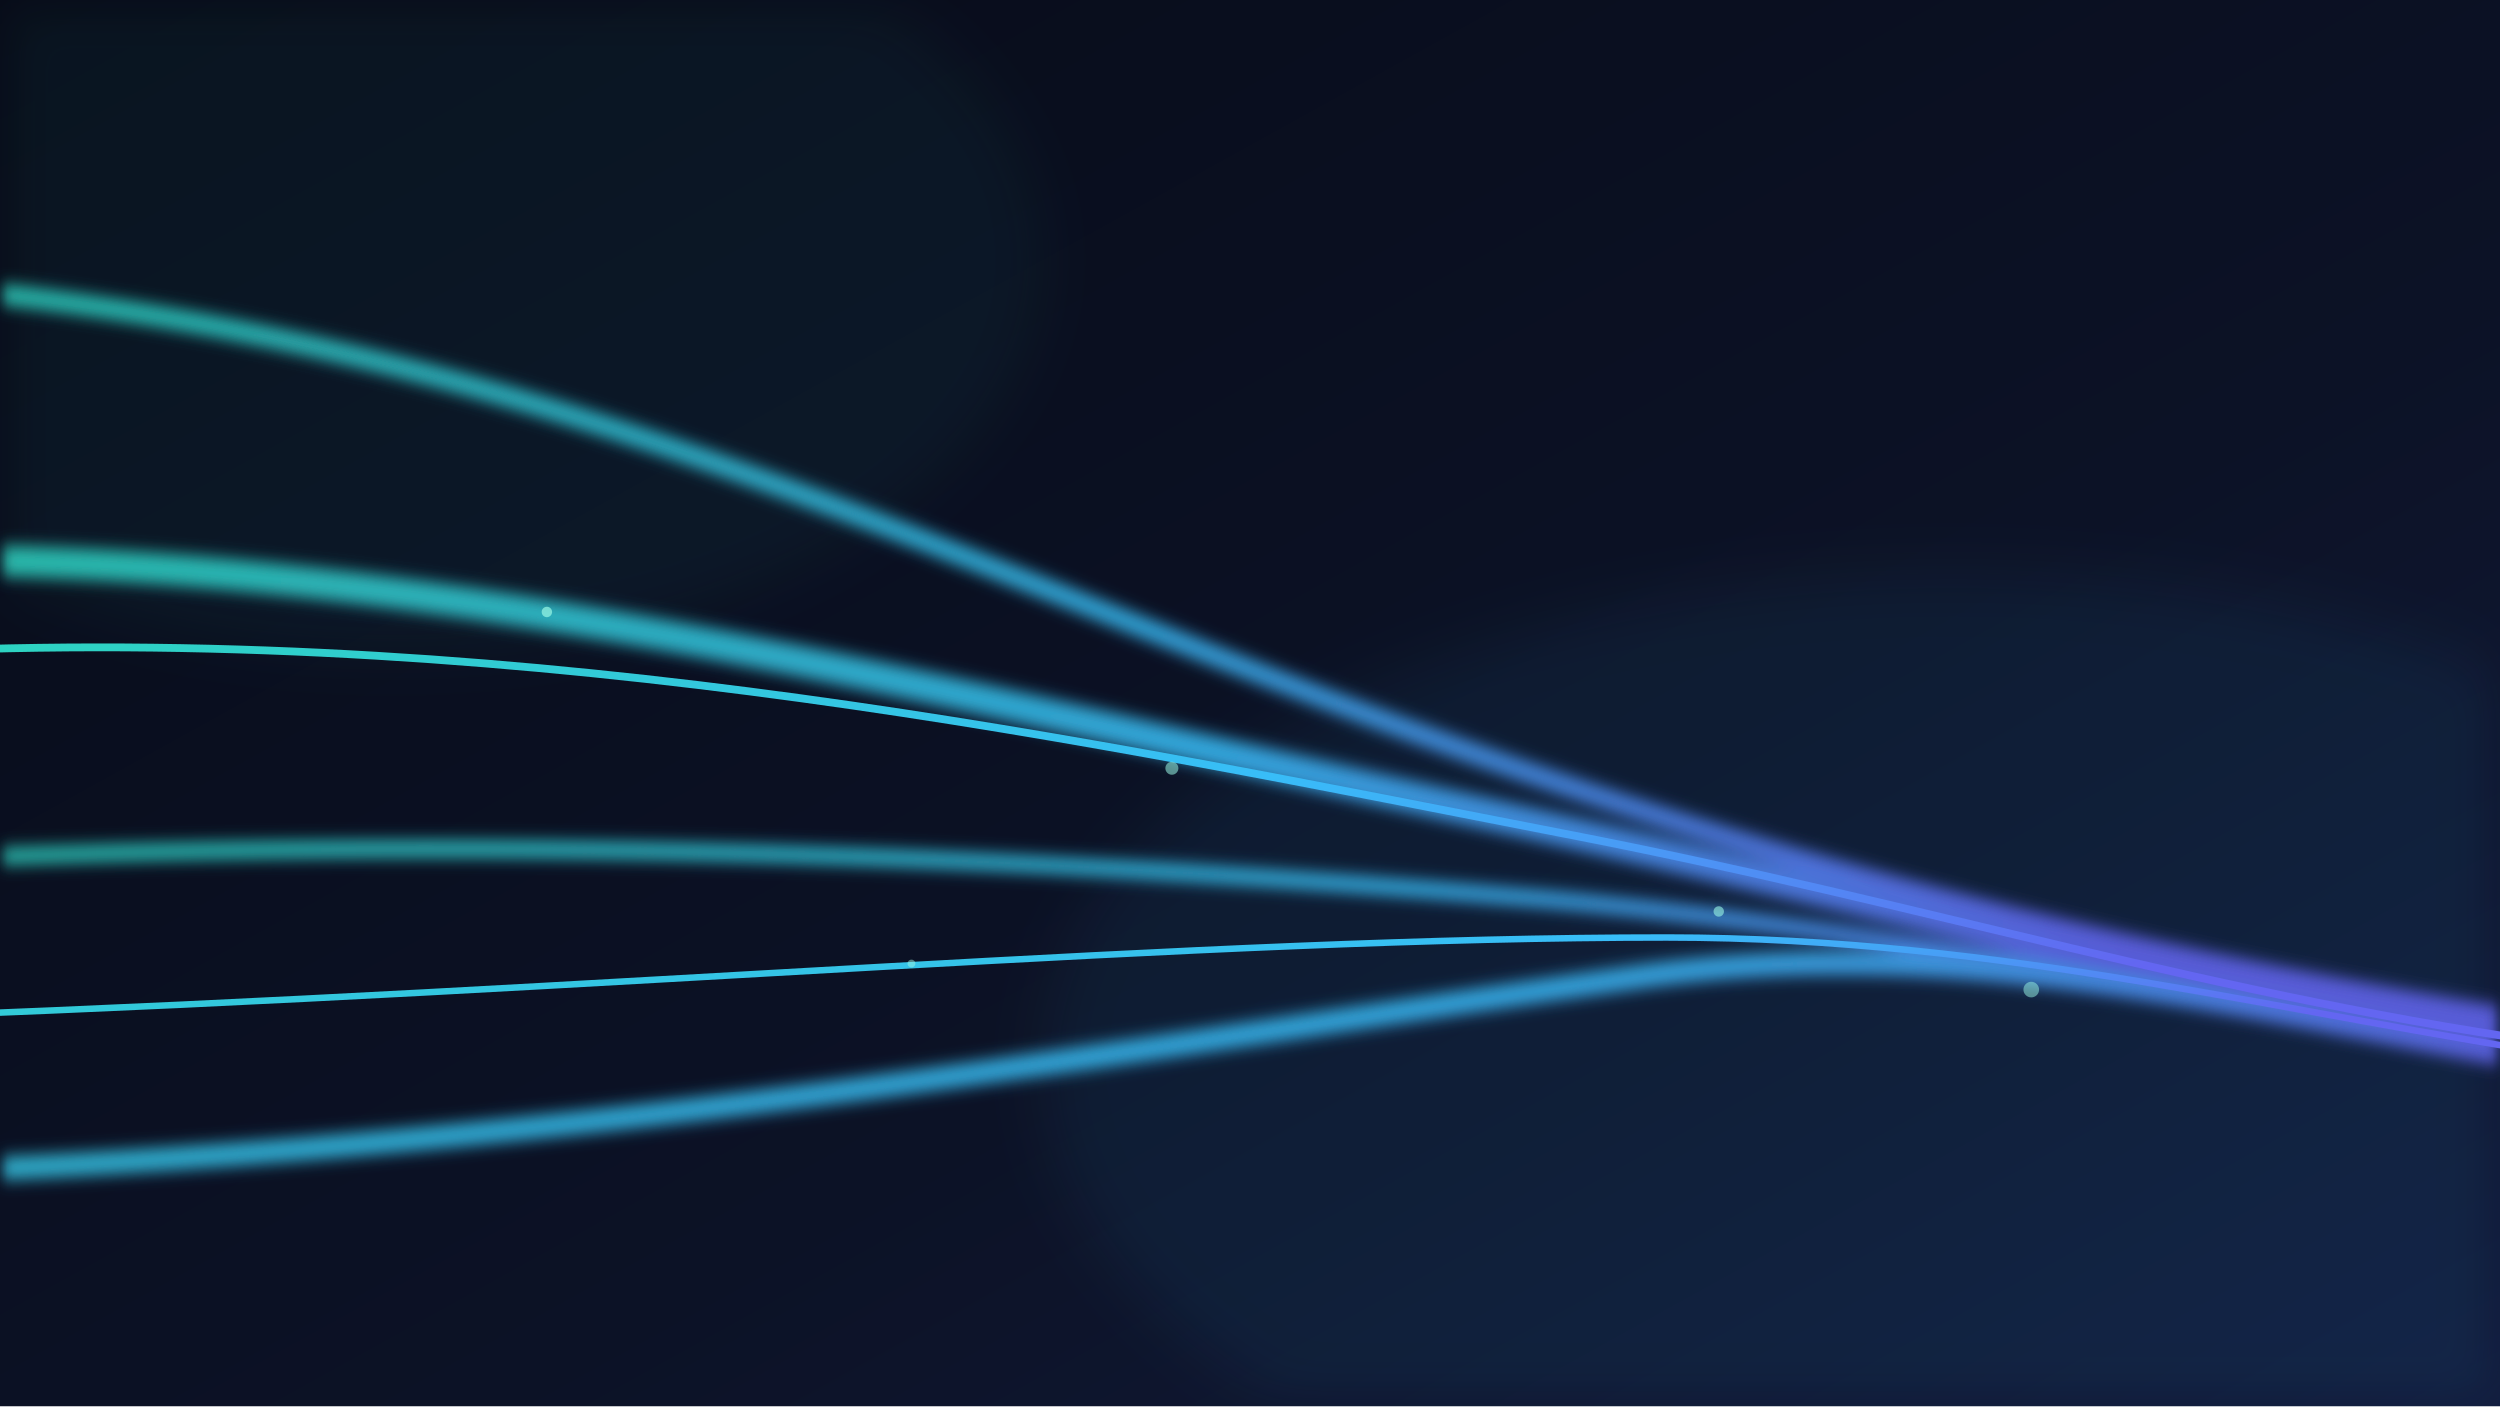
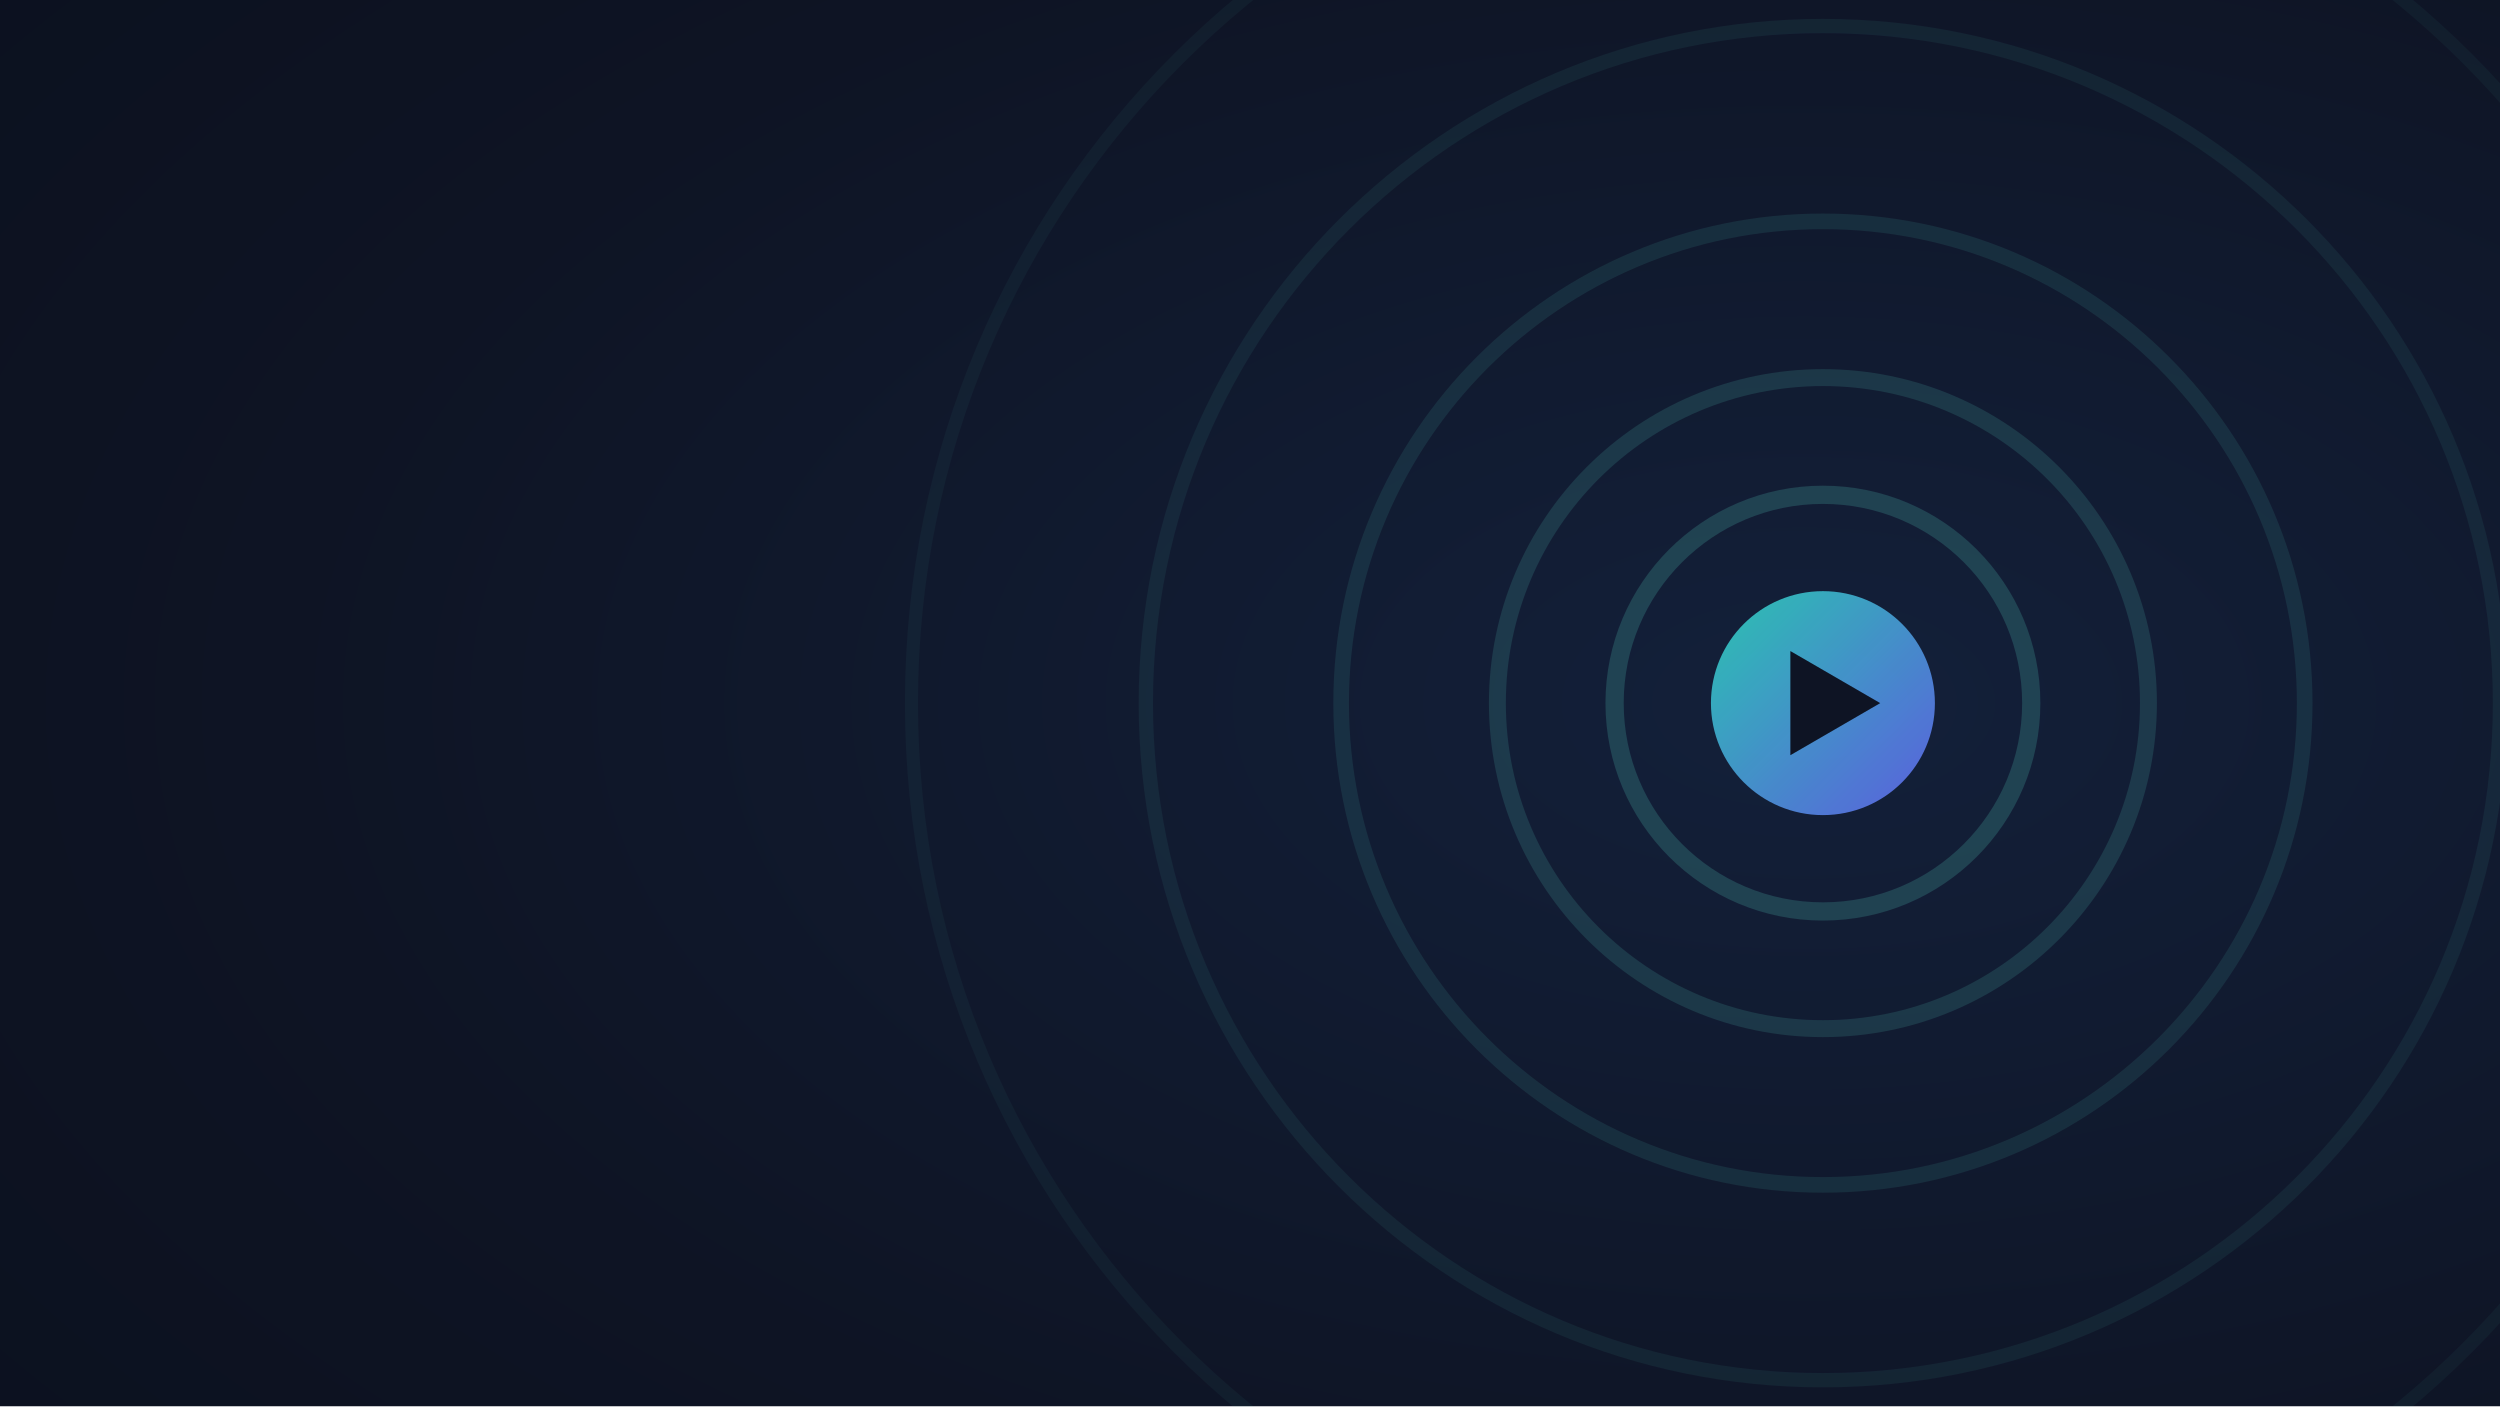
- <svg xmlns="http://www.w3.org/2000/svg" width="1920" height="1080" viewBox="0 0 1920 1080">
+ <svg xmlns="http://www.w3.org/2000/svg" viewBox="0 0 1920 1080">
  <defs>
-     <linearGradient id="bg" x1="0" y1="0" x2="1" y2="1">
-       <stop offset="0" stop-color="#070b18" />
-       <stop offset="0.6" stop-color="#0c1226" />
-       <stop offset="1" stop-color="#111c3d" />
-     </linearGradient>
-     <linearGradient id="flow" x1="0" y1="0" x2="1" y2="0.4">
+     <linearGradient id="g" x1="0" y1="0" x2="1" y2="1">
      <stop offset="0" stop-color="#2dd4bf" />
-       <stop offset="0.55" stop-color="#38bdf8" />
      <stop offset="1" stop-color="#6366f1" />
    </linearGradient>
-     <filter id="blur1">
-       <feGaussianBlur stdDeviation="6" />
-     </filter>
-     <filter id="blur2">
-       <feGaussianBlur stdDeviation="22" />
-     </filter>
+     <radialGradient id="bg" cx="0.72" cy="0.5" r="1.1">
+       <stop offset="0" stop-color="#13203a" />
+       <stop offset="0.55" stop-color="#0e1424" />
+       <stop offset="1" stop-color="#0a0f1c" />
+     </radialGradient>
  </defs>
  <rect width="1920" height="1080" fill="url(#bg)" />
-   <ellipse cx="1500" cy="820" rx="700" ry="380" fill="#38bdf8" opacity="0.06" filter="url(#blur2)" />
-   <ellipse cx="300" cy="200" rx="500" ry="300" fill="#2dd4bf" opacity="0.05" filter="url(#blur2)" />
-   <g fill="none" stroke="url(#flow)" stroke-linecap="round" opacity="0.85" filter="url(#blur1)">
-     <path d="M -60 220 C 400 260, 700 420, 1080 560 C 1380 670, 1650 740, 1980 790" stroke-width="16" />
-     <path d="M -60 430 C 350 430, 760 540, 1120 620 C 1420 686, 1680 760, 1980 800" stroke-width="24" />
-     <path d="M -60 660 C 420 640, 820 660, 1180 690 C 1460 714, 1700 770, 1980 810" stroke-width="13" />
-     <path d="M -60 900 C 460 880, 900 800, 1260 750 C 1520 714, 1740 780, 1980 820" stroke-width="18" />
+   <g fill="none" stroke="#5eead4">
+     <circle cx="1400" cy="540" r="700" stroke-width="10" opacity="0.045" />
+     <circle cx="1400" cy="540" r="520" stroke-width="11" opacity="0.07" />
+     <circle cx="1400" cy="540" r="370" stroke-width="12" opacity="0.10" />
+     <circle cx="1400" cy="540" r="250" stroke-width="13" opacity="0.14" />
+     <circle cx="1400" cy="540" r="160" stroke-width="14" opacity="0.18" />
  </g>
-   <g fill="none" stroke="url(#flow)" stroke-linecap="round" opacity="1">
-     <path d="M -60 500 C 420 480, 840 570, 1200 640 C 1480 694, 1700 766, 1980 804" stroke-width="6" />
-     <path d="M -60 780 C 480 760, 920 720, 1280 720 C 1540 720, 1760 780, 1980 812" stroke-width="5" />
-   </g>
-   <g fill="#99f6e4">
-     <circle cx="420" cy="470" r="4" opacity="0.7" />
-     <circle cx="900" cy="590" r="5" opacity="0.55" />
-     <circle cx="1320" cy="700" r="4" opacity="0.6" />
-     <circle cx="700" cy="740" r="3" opacity="0.5" />
-     <circle cx="1560" cy="760" r="6" opacity="0.5" />
-   </g>
+   <circle cx="1400" cy="540" r="86" fill="url(#g)" opacity="0.9" />
+   <polygon points="1375,500 1375,580 1444,540" fill="#0e1424" />
</svg>
